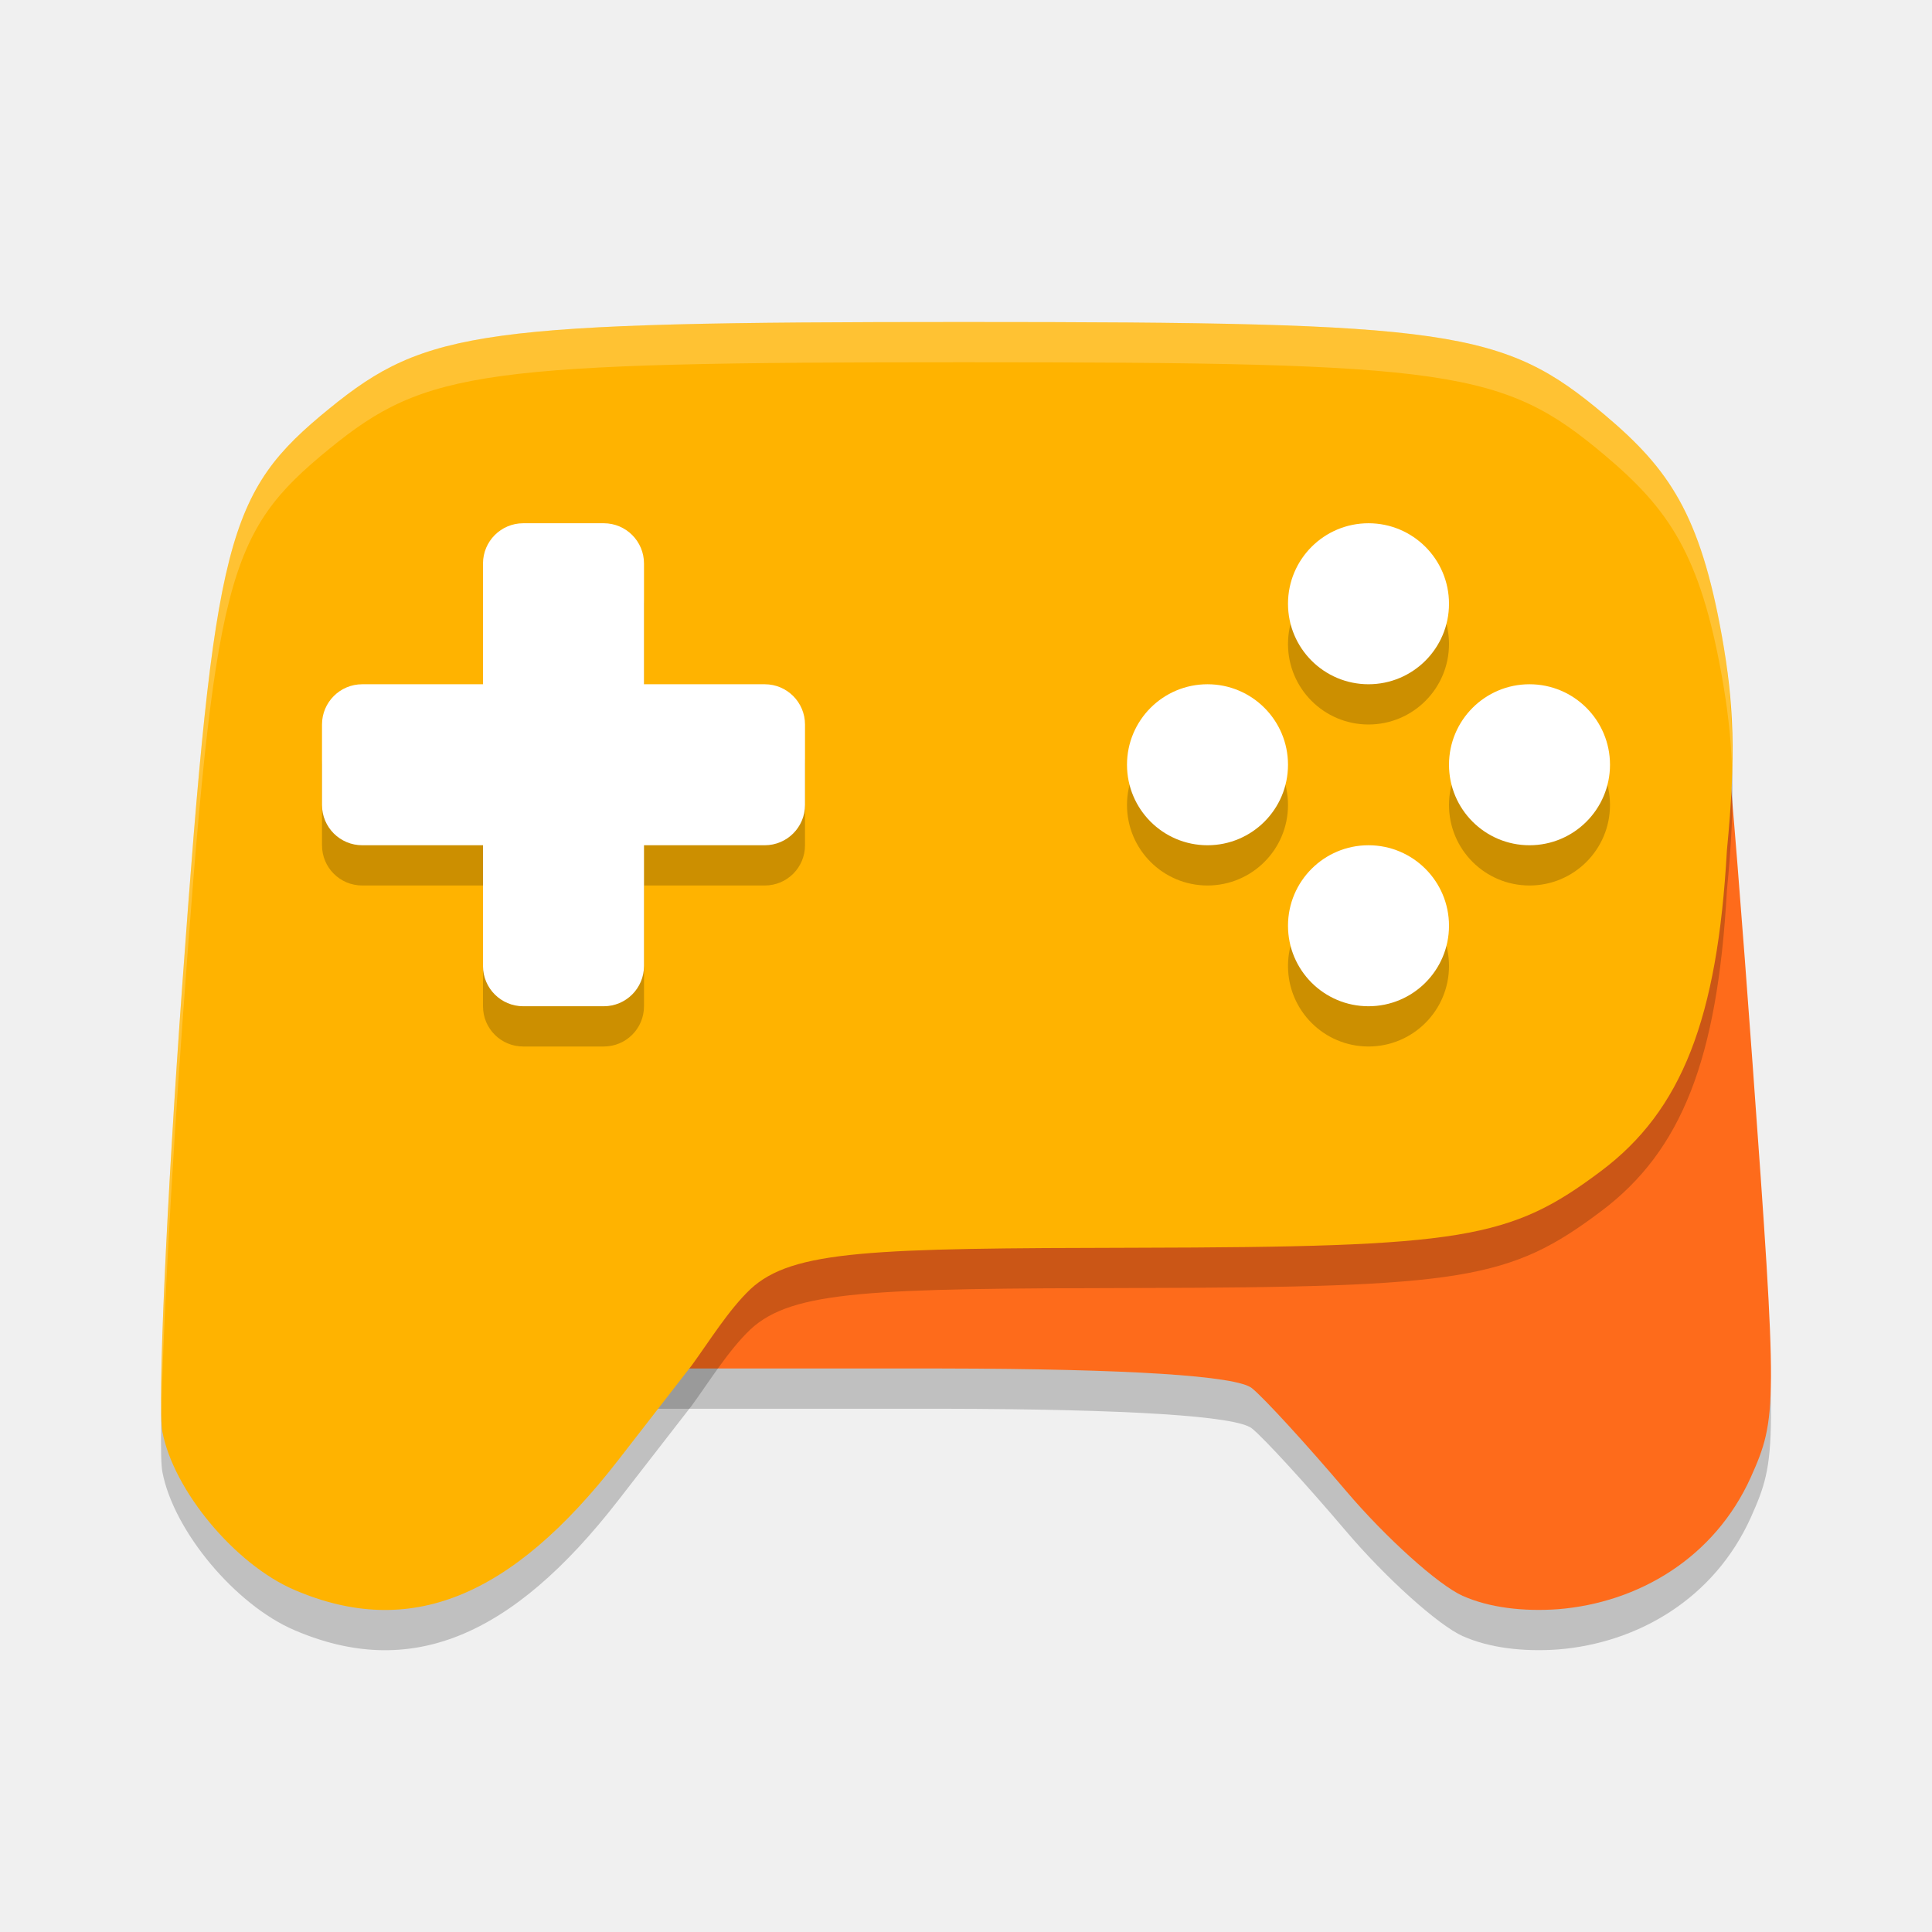
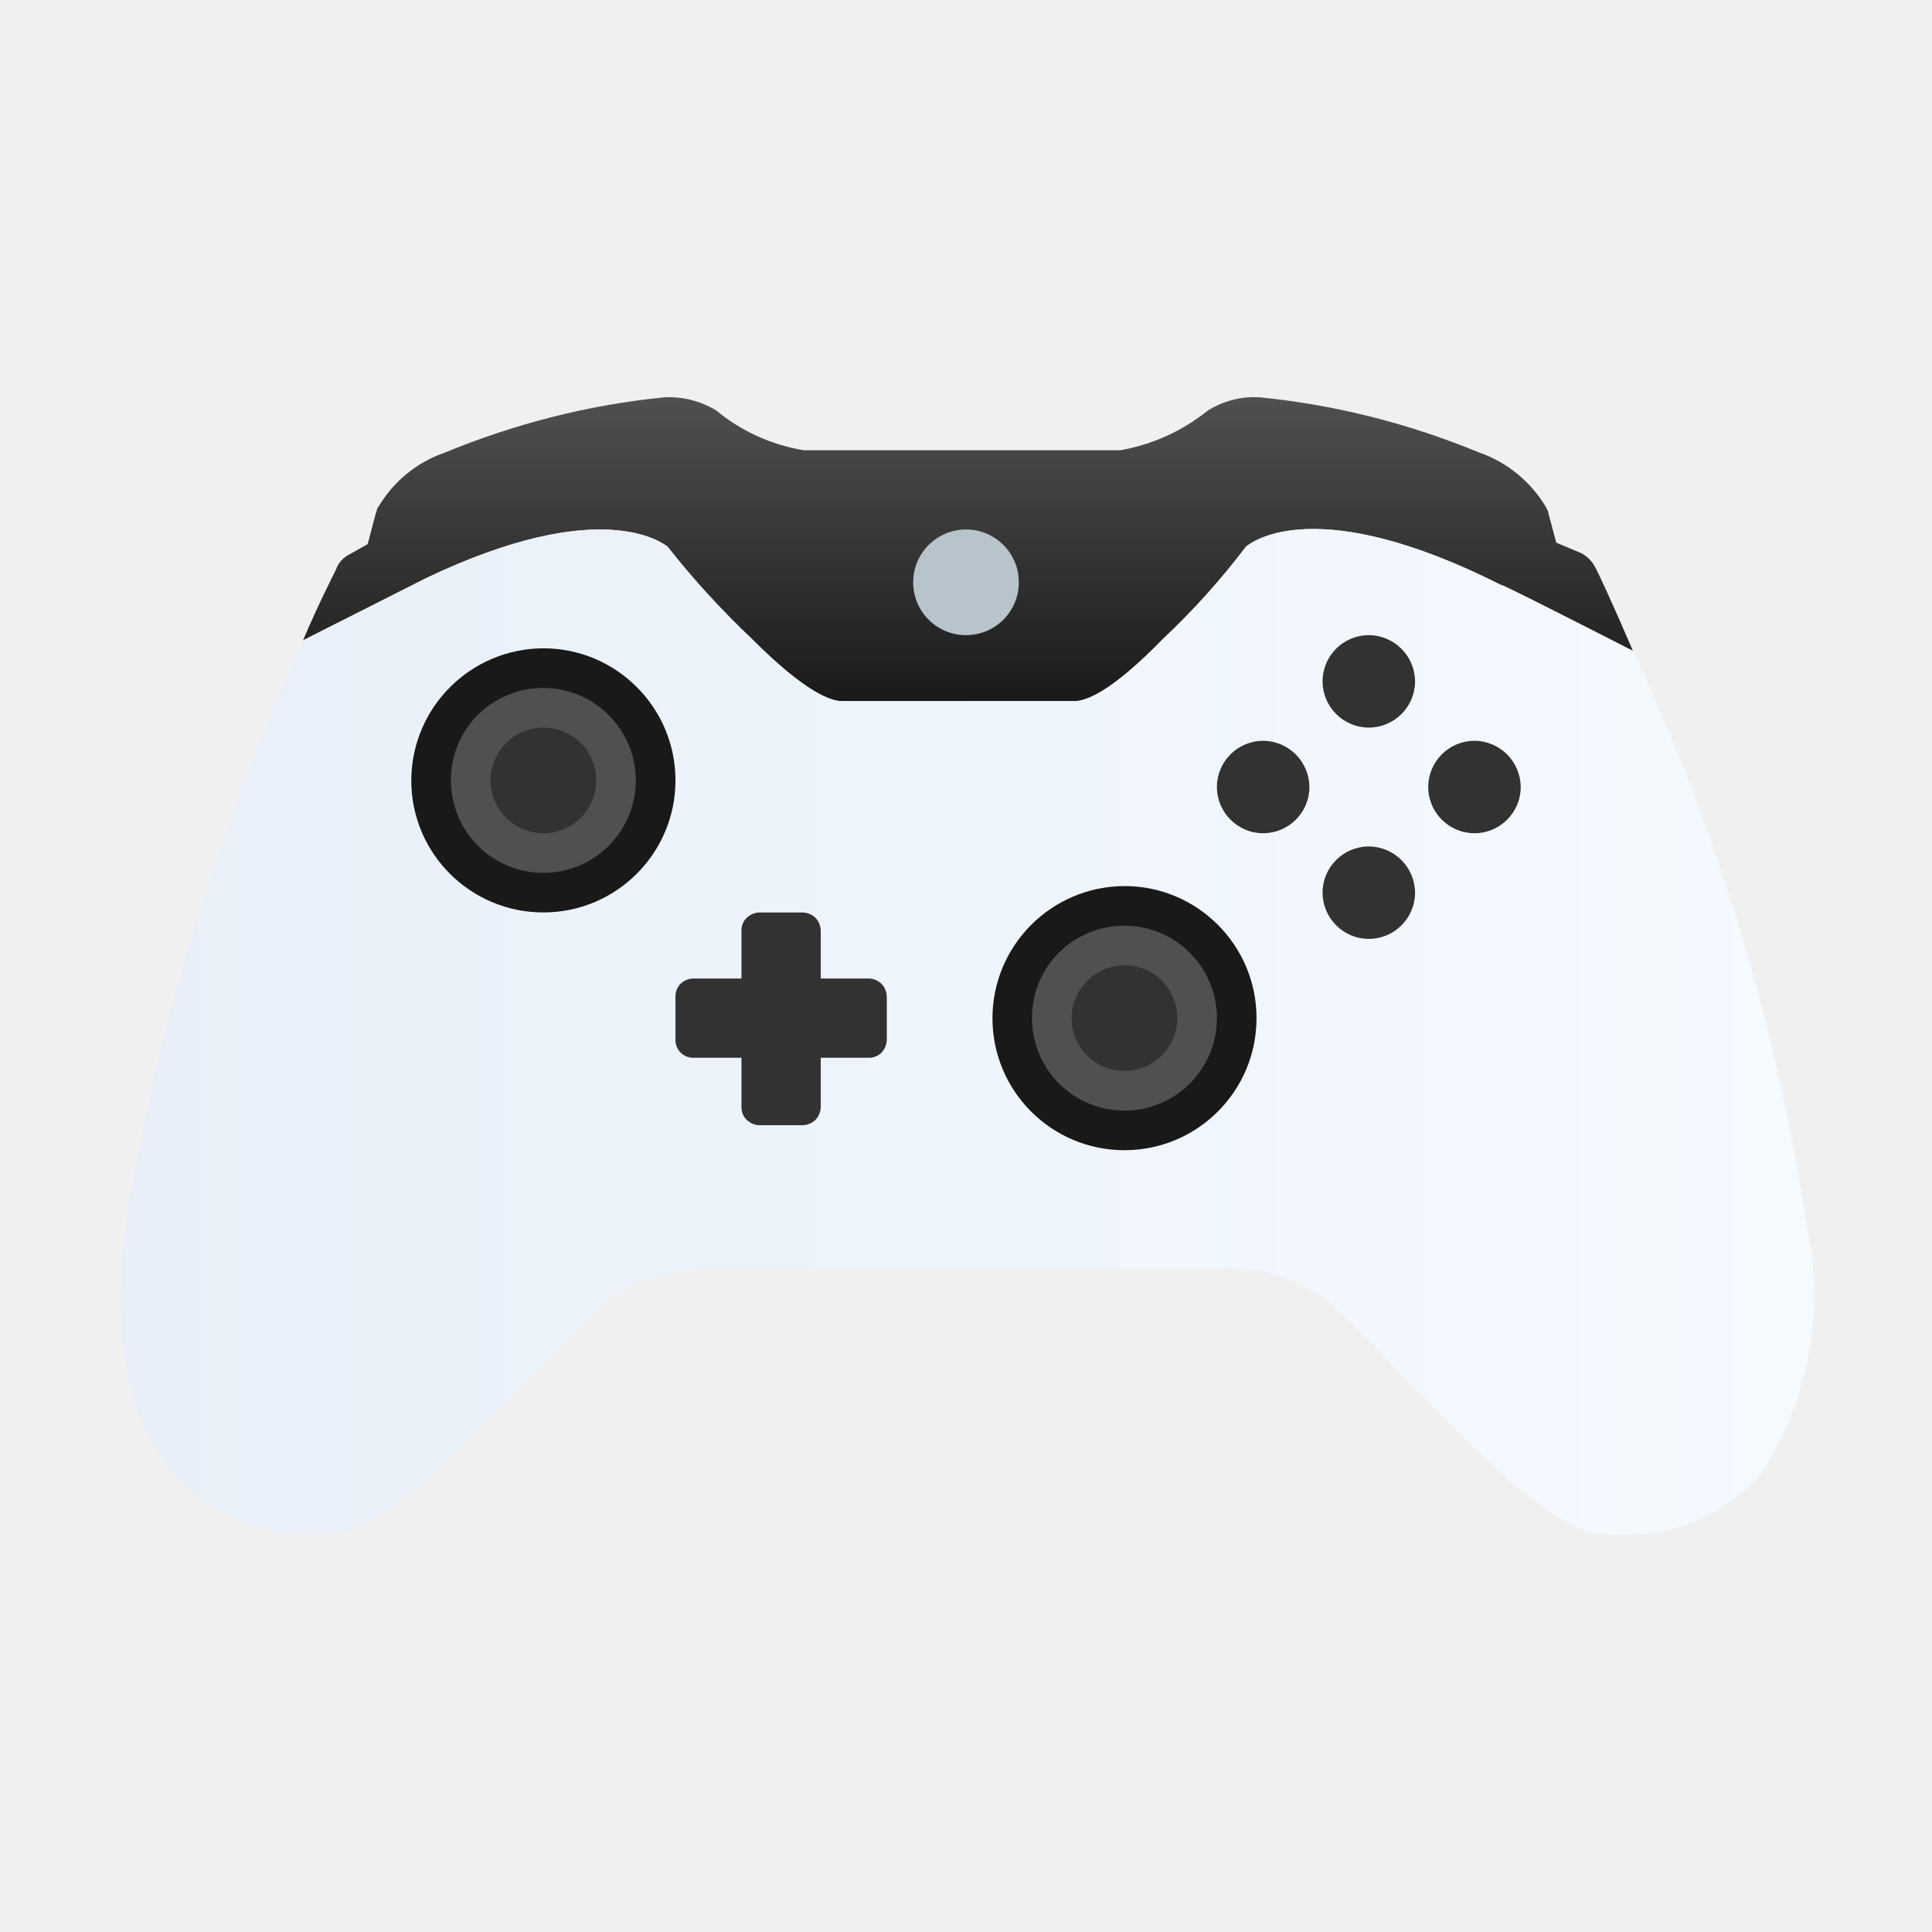
- <svg xmlns="http://www.w3.org/2000/svg" width="48" height="48" version="1">
-   <path style="opacity:0.2" d="M 36.346,40.652 C 35.734,40.378 34.427,39.202 33.441,38.04 32.455,36.878 31.403,35.73 31.104,35.489 30.721,35.182 28.058,35.008 23.397,35 h -9.737 l 0.607,-0.889 c 1.213,-1.776 5.66,-2.352 13.822,-2.369 8.108,-0.017 8.742,-0.224 10.996,-1.926 1.987,-1.501 2.848,-3.532 3.08,-7.716 0.112,-2.015 0.6,-3.867 0.743,-2.583 0.106,0.954 0.37,4.272 0.634,7.908 0.618,8.516 0.617,8.8 -0.045,10.28 -0.907,2.007 -2.795,3.114 -4.785,3.275 -0.87,0.063 -1.72,-0.04 -2.367,-0.33 z" />
-   <path style="fill:#fe6b1b" d="M 36.346,39.652 C 35.734,39.378 34.427,38.202 33.441,37.04 32.455,35.878 31.403,34.73 31.104,34.489 30.721,34.182 28.058,34.008 23.397,34 h -9.737 l 0.607,-0.889 c 1.213,-1.776 5.66,-2.352 13.822,-2.369 8.108,-0.017 8.742,-0.224 10.996,-1.926 1.987,-1.501 2.848,-3.532 3.08,-7.716 0.112,-2.015 0.6,-3.867 0.743,-2.583 0.106,0.954 0.37,4.272 0.634,7.908 0.618,8.516 0.617,8.8 -0.045,10.28 -0.907,2.007 -2.795,3.114 -4.785,3.275 -0.87,0.063 -1.72,-0.04 -2.367,-0.33 z" />
-   <path style="opacity:0.2" d="M 23.941,9 C 11.981,9 10.588,9.19 8.187,11.147 5.616,13.242 5.335,14.339 4.531,25.439 4.134,30.912 3.91,35.92 4.034,36.569 c 0.279,1.467 1.809,3.301 3.281,3.932 2.853,1.224 5.38,0.21 8.048,-3.229 l 1.825,-2.352 c 0.434,-0.596 0.92,-1.383 1.456,-1.891 1.048,-0.975 3.035,-1.016 9.568,-1.029 8.149,-0.017 9.305,-0.207 11.571,-1.91 1.997,-1.501 2.888,-3.772 3.121,-7.957 0.231,-2.373 0.173,-3.651 -0.123,-5.324 C 42.237,13.773 41.464,12.655 39.874,11.314 37.348,9.183 36.085,9 23.941,9 Z" />
-   <path style="fill:#ffb300" d="m 23.941,8 c -11.96,-3e-7 -13.352,0.19 -15.754,2.147 -2.571,2.095 -2.851,3.191 -3.656,14.292 -0.397,5.472 -0.62,10.481 -0.497,11.13 0.279,1.467 1.809,3.301 3.281,3.932 2.853,1.224 5.38,0.21 8.048,-3.229 l 1.825,-2.352 c 0.434,-0.596 0.92,-1.383 1.456,-1.891 1.048,-0.975 3.035,-1.016 9.568,-1.029 8.149,-0.017 9.305,-0.207 11.571,-1.91 1.997,-1.501 2.888,-3.772 3.121,-7.957 0.231,-2.373 0.173,-3.651 -0.123,-5.324 -0.543,-3.037 -1.316,-4.155 -2.906,-5.496 C 37.348,8.183 36.085,8 23.941,8 Z" />
-   <path style="opacity:0.2" d="m 13,14 c -0.554,0 -1,0.446 -1,1 v 3 H 9 c -0.554,0 -1,0.446 -1,1 v 2 c 0,0.554 0.446,1 1,1 h 3 v 3 c 0,0.554 0.446,1 1,1 h 2 c 0.554,0 1,-0.446 1,-1 v -3 h 3 c 0.554,0 1,-0.446 1,-1 v -2 c 0,-0.554 -0.446,-1 -1,-1 h -3 v -3 c 0,-0.554 -0.446,-1 -1,-1 z m 21,0 a 2,2 0 0 0 -2,2 2,2 0 0 0 2,2 2,2 0 0 0 2,-2 2,2 0 0 0 -2,-2 z m -4,4 a 2,2 0 0 0 -2,2 2,2 0 0 0 2,2 2,2 0 0 0 2,-2 2,2 0 0 0 -2,-2 z m 8,0 a 2,2 0 0 0 -2,2 2,2 0 0 0 2,2 2,2 0 0 0 2,-2 2,2 0 0 0 -2,-2 z m -4,4 a 2,2 0 0 0 -2,2 2,2 0 0 0 2,2 2,2 0 0 0 2,-2 2,2 0 0 0 -2,-2 z" />
-   <rect style="fill:#ffffff" width="4" height="12" x="12" y="13" rx="1" ry="1" />
-   <rect style="fill:#ffffff" width="4" height="12" x="17" y="-20" rx="1" ry="1" transform="rotate(90)" />
-   <circle style="fill:#ffffff" cx="34" cy="15" r="2" />
-   <circle style="fill:#ffffff" cx="34" cy="23" r="2" />
-   <circle style="fill:#ffffff" cx="19" cy="-38" r="2" transform="rotate(90)" />
-   <circle style="fill:#ffffff" cx="19" cy="-30" r="2" transform="rotate(90)" />
-   <path style="opacity:0.2;fill:#ffffff" d="M 23.941,8 C 11.982,8 10.589,8.189 8.188,10.146 5.617,12.242 5.336,13.339 4.531,24.439 4.177,29.331 3.962,33.827 4.008,35.195 4.042,33.226 4.239,29.473 4.531,25.439 5.336,14.339 5.617,13.242 8.188,11.146 10.589,9.189 11.982,9 23.941,9 36.086,9 37.349,9.184 39.875,11.314 c 1.59,1.341 2.363,2.459 2.906,5.496 0.136,0.769 0.218,1.456 0.248,2.203 0.023,-1.167 -0.055,-2.113 -0.248,-3.203 C 42.238,12.774 41.465,11.655 39.875,10.314 37.349,8.184 36.086,8 23.941,8 Z" />
+ <svg xmlns="http://www.w3.org/2000/svg" width="32pt" height="32pt" viewBox="0 0 32 32" version="1.1">
+   <defs>
+     <linearGradient id="linear0" gradientUnits="userSpaceOnUse" x1="-32.04" y1="91.228" x2="-32.04" y2="78.946" gradientTransform="matrix(0.4199,0,0,-0.4199,29.4858,44.872)">
+       <stop offset="0" style="stop-color:rgb(31.373%,31.373%,31.373%);stop-opacity:1;" />
+       <stop offset="1" style="stop-color:rgb(9.804%,9.804%,9.804%);stop-opacity:1;" />
+     </linearGradient>
+     <linearGradient id="linear1" gradientUnits="userSpaceOnUse" x1="2" y1="17.09" x2="30" y2="17.09">
+       <stop offset="0" style="stop-color:rgb(90.98%,93.725%,97.255%);stop-opacity:1;" />
+       <stop offset="1" style="stop-color:rgb(96.078%,98.039%,100%);stop-opacity:1;" />
+     </linearGradient>
+   </defs>
+   <g id="surface1">
+     <path style=" stroke:none;fill-rule:nonzero;fill:url(#linear0);" d="M 26.414 9.383 C 26.363 9.289 26.289 9.215 26.195 9.164 L 25.777 8.988 L 25.648 8.508 C 25.648 8.465 25.625 8.441 25.605 8.398 C 25.355 7.98 24.969 7.66 24.512 7.5 C 23.352 7.02 22.129 6.707 20.879 6.582 C 20.57 6.559 20.266 6.637 20.004 6.801 C 19.586 7.137 19.09 7.363 18.559 7.457 L 13.309 7.457 C 12.777 7.367 12.281 7.145 11.867 6.801 C 11.605 6.641 11.297 6.562 10.992 6.582 C 9.742 6.707 8.52 7.02 7.359 7.5 C 6.898 7.66 6.512 7.98 6.266 8.398 C 6.242 8.418 6.242 8.465 6.223 8.508 L 6.09 9.012 L 5.785 9.184 C 5.699 9.227 5.629 9.297 5.586 9.383 C 5.566 9.449 5.324 9.887 5.02 10.605 L 7.051 9.578 C 9.941 8.199 10.969 8.988 11.055 9.055 C 11.484 9.598 11.953 10.109 12.457 10.586 C 13.352 11.484 13.77 11.613 13.945 11.613 L 17.793 11.613 C 17.992 11.613 18.406 11.461 19.258 10.586 C 19.762 10.113 20.223 9.602 20.637 9.055 C 20.746 8.965 21.82 8.156 24.859 9.688 C 24.816 9.645 26.152 10.324 27.047 10.781 C 26.699 9.973 26.457 9.449 26.414 9.383 Z M 26.414 9.383 " />
+     <path style=" stroke:none;fill-rule:nonzero;fill:url(#linear1);" d="M 29.914 20.234 C 29.418 16.961 28.453 13.777 27.047 10.781 C 26.152 10.324 24.816 9.645 24.859 9.688 C 21.82 8.156 20.746 8.965 20.637 9.055 C 20.223 9.602 19.762 10.113 19.262 10.586 C 18.406 11.461 17.992 11.613 17.793 11.613 L 13.945 11.613 C 13.77 11.613 13.355 11.484 12.457 10.586 C 11.953 10.109 11.484 9.598 11.059 9.055 C 10.969 8.988 9.941 8.199 7.055 9.578 L 5.023 10.605 C 3.621 13.668 2.633 16.906 2.086 20.234 C 1.844 22.137 2.109 23.535 2.895 24.434 C 3.457 25.051 4.25 25.406 5.082 25.418 L 5.41 25.418 C 5.98 25.418 6.789 24.98 9.457 22.113 C 9.723 21.828 9.918 21.676 10.051 21.547 C 10.566 21.168 11.203 20.98 11.844 21.02 L 20.199 21.02 C 20.84 20.98 21.477 21.164 21.992 21.547 C 22.125 21.676 22.32 21.828 22.586 22.113 C 25.254 24.98 26.062 25.418 26.633 25.418 L 26.961 25.418 C 27.797 25.414 28.59 25.055 29.148 24.434 C 29.965 23.195 30.242 21.68 29.914 20.234 Z M 29.914 20.234 " />
+     <path style=" stroke:none;fill-rule:nonzero;fill:rgb(19.608%,19.608%,19.608%);fill-opacity:1;" d="M 22.672 14.02 C 22.25 14.02 21.906 14.363 21.906 14.785 C 21.906 15.207 22.25 15.551 22.672 15.551 C 23.094 15.551 23.438 15.207 23.438 14.785 C 23.434 14.363 23.094 14.023 22.672 14.02 Z M 24.422 12.27 C 24 12.27 23.656 12.613 23.656 13.035 C 23.656 13.457 24 13.801 24.422 13.801 C 24.844 13.801 25.188 13.457 25.188 13.035 C 25.184 12.613 24.844 12.273 24.422 12.27 Z M 20.922 12.27 C 20.5 12.27 20.156 12.613 20.156 13.035 C 20.156 13.457 20.5 13.801 20.922 13.801 C 21.344 13.801 21.688 13.457 21.688 13.035 C 21.684 12.613 21.344 12.273 20.922 12.27 Z M 22.672 10.52 C 22.25 10.52 21.906 10.863 21.906 11.285 C 21.906 11.707 22.25 12.051 22.672 12.051 C 23.094 12.051 23.438 11.707 23.438 11.285 C 23.434 10.863 23.094 10.523 22.672 10.52 Z M 22.672 10.52 " />
+     <path style=" stroke:none;fill-rule:nonzero;fill:rgb(72.157%,76.863%,79.608%);fill-opacity:1;" d="M 16 8.77 C 16.484 8.77 16.875 9.16 16.875 9.645 C 16.875 10.129 16.484 10.52 16 10.52 C 15.516 10.52 15.125 10.129 15.125 9.645 C 15.125 9.164 15.516 8.77 16 8.77 Z M 16 8.77 " />
+     <path style=" stroke:none;fill-rule:nonzero;fill:rgb(19.608%,19.608%,19.608%);fill-opacity:1;" d="M 14.383 17.52 L 13.594 17.52 L 13.594 18.328 C 13.594 18.41 13.562 18.492 13.508 18.547 C 13.449 18.605 13.367 18.637 13.285 18.637 L 12.586 18.637 C 12.504 18.637 12.426 18.605 12.367 18.547 C 12.309 18.492 12.277 18.41 12.281 18.328 L 12.281 17.52 L 11.492 17.52 C 11.41 17.523 11.332 17.492 11.273 17.434 C 11.215 17.375 11.184 17.297 11.188 17.215 L 11.188 16.516 C 11.184 16.434 11.215 16.352 11.273 16.293 C 11.332 16.238 11.41 16.207 11.492 16.207 L 12.281 16.207 L 12.281 15.422 C 12.277 15.34 12.309 15.258 12.367 15.203 C 12.426 15.145 12.504 15.113 12.586 15.113 L 13.285 15.113 C 13.367 15.113 13.449 15.145 13.508 15.203 C 13.562 15.258 13.594 15.34 13.594 15.422 L 13.594 16.207 L 14.383 16.207 C 14.461 16.207 14.543 16.238 14.602 16.297 C 14.656 16.352 14.688 16.434 14.688 16.516 L 14.688 17.215 C 14.688 17.297 14.656 17.375 14.602 17.434 C 14.543 17.492 14.461 17.523 14.383 17.52 Z M 14.383 17.52 " />
+     <path style=" stroke:none;fill-rule:nonzero;fill:rgb(9.804%,9.804%,9.804%);fill-opacity:1;" d="M 18.625 14.676 C 19.832 14.676 20.812 15.656 20.812 16.863 C 20.812 18.074 19.832 19.051 18.625 19.051 C 17.418 19.051 16.438 18.074 16.438 16.863 C 16.441 15.656 17.418 14.68 18.625 14.676 Z M 18.625 14.676 " />
+     <path style=" stroke:none;fill-rule:nonzero;fill:rgb(31.373%,31.373%,31.373%);fill-opacity:1;" d="M 18.625 15.332 C 19.469 15.332 20.156 16.02 20.156 16.863 C 20.156 17.711 19.469 18.395 18.625 18.395 C 17.777 18.395 17.094 17.711 17.094 16.863 C 17.09 16.457 17.25 16.066 17.539 15.777 C 17.828 15.492 18.219 15.332 18.625 15.332 Z M 18.625 15.332 " />
+     <path style=" stroke:none;fill-rule:nonzero;fill:rgb(9.804%,9.804%,9.804%);fill-opacity:1;" d="M 9 10.738 C 10.207 10.738 11.188 11.719 11.188 12.926 C 11.188 14.133 10.207 15.113 9 15.113 C 7.793 15.113 6.812 14.137 6.812 12.926 C 6.816 11.719 7.793 10.742 9 10.738 Z M 9 10.738 " />
+     <path style=" stroke:none;fill-rule:nonzero;fill:rgb(31.373%,31.373%,31.373%);fill-opacity:1;" d="M 9 11.395 C 9.844 11.395 10.531 12.082 10.531 12.926 C 10.531 13.773 9.844 14.457 9 14.457 C 8.152 14.457 7.469 13.773 7.469 12.926 C 7.465 12.52 7.625 12.129 7.914 11.84 C 8.203 11.555 8.594 11.391 9 11.395 Z M 9 11.395 " />
+     <path style=" stroke:none;fill-rule:nonzero;fill:rgb(19.608%,19.608%,19.608%);fill-opacity:1;" d="M 18.625 15.988 C 19.109 15.988 19.5 16.379 19.5 16.863 C 19.5 17.348 19.109 17.738 18.625 17.738 C 18.141 17.738 17.75 17.348 17.75 16.863 C 17.75 16.383 18.141 15.992 18.625 15.988 Z M 9 12.051 C 9.484 12.051 9.875 12.441 9.875 12.926 C 9.875 13.41 9.484 13.801 9 13.801 C 8.516 13.801 8.125 13.41 8.125 12.926 C 8.125 12.445 8.516 12.051 9 12.051 Z M 9 12.051 " />
+   </g>
</svg>
